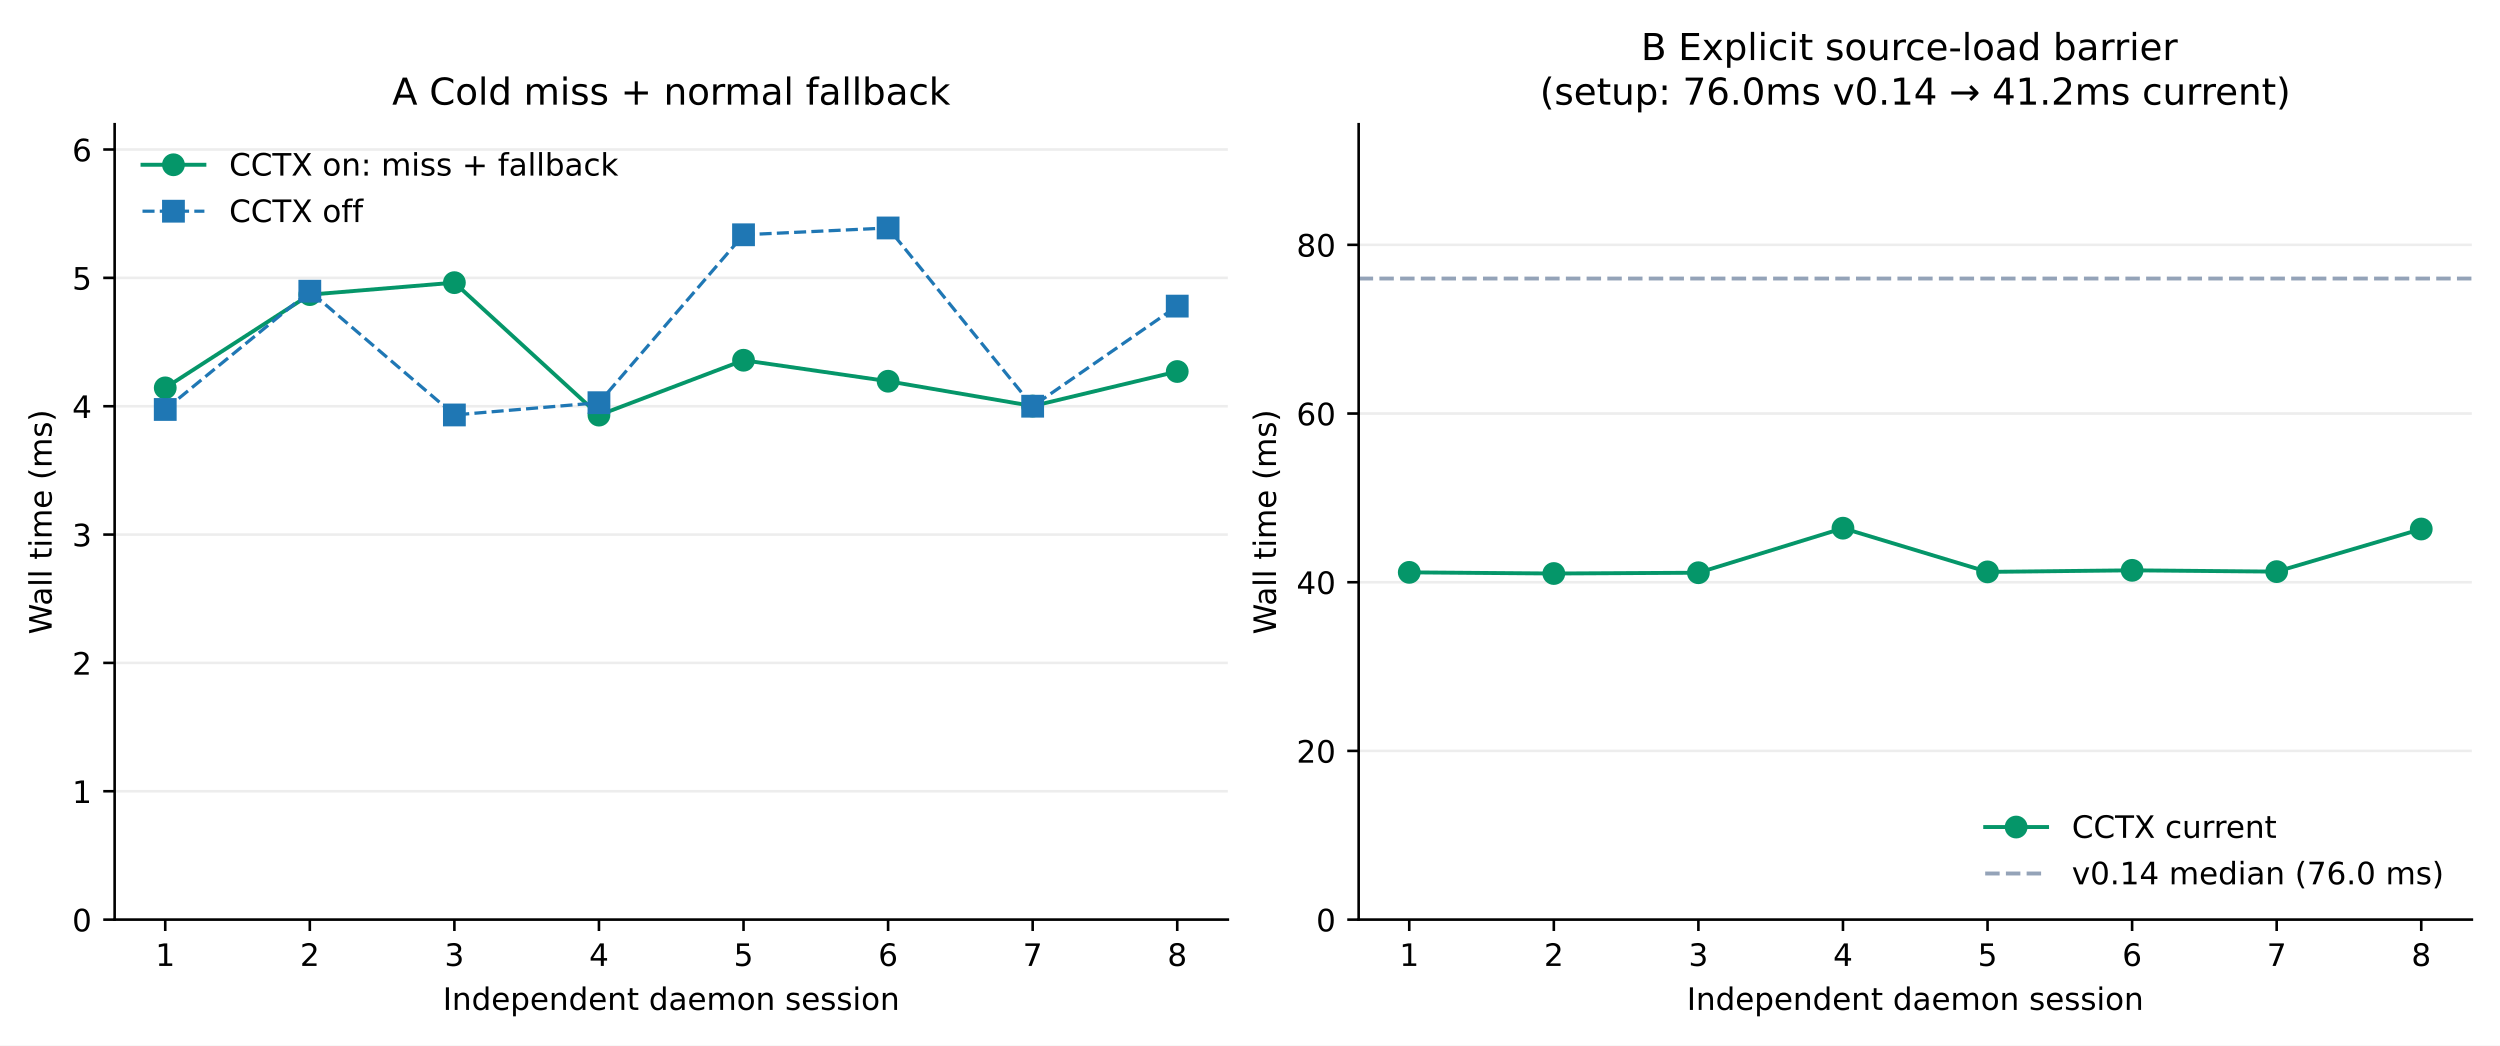
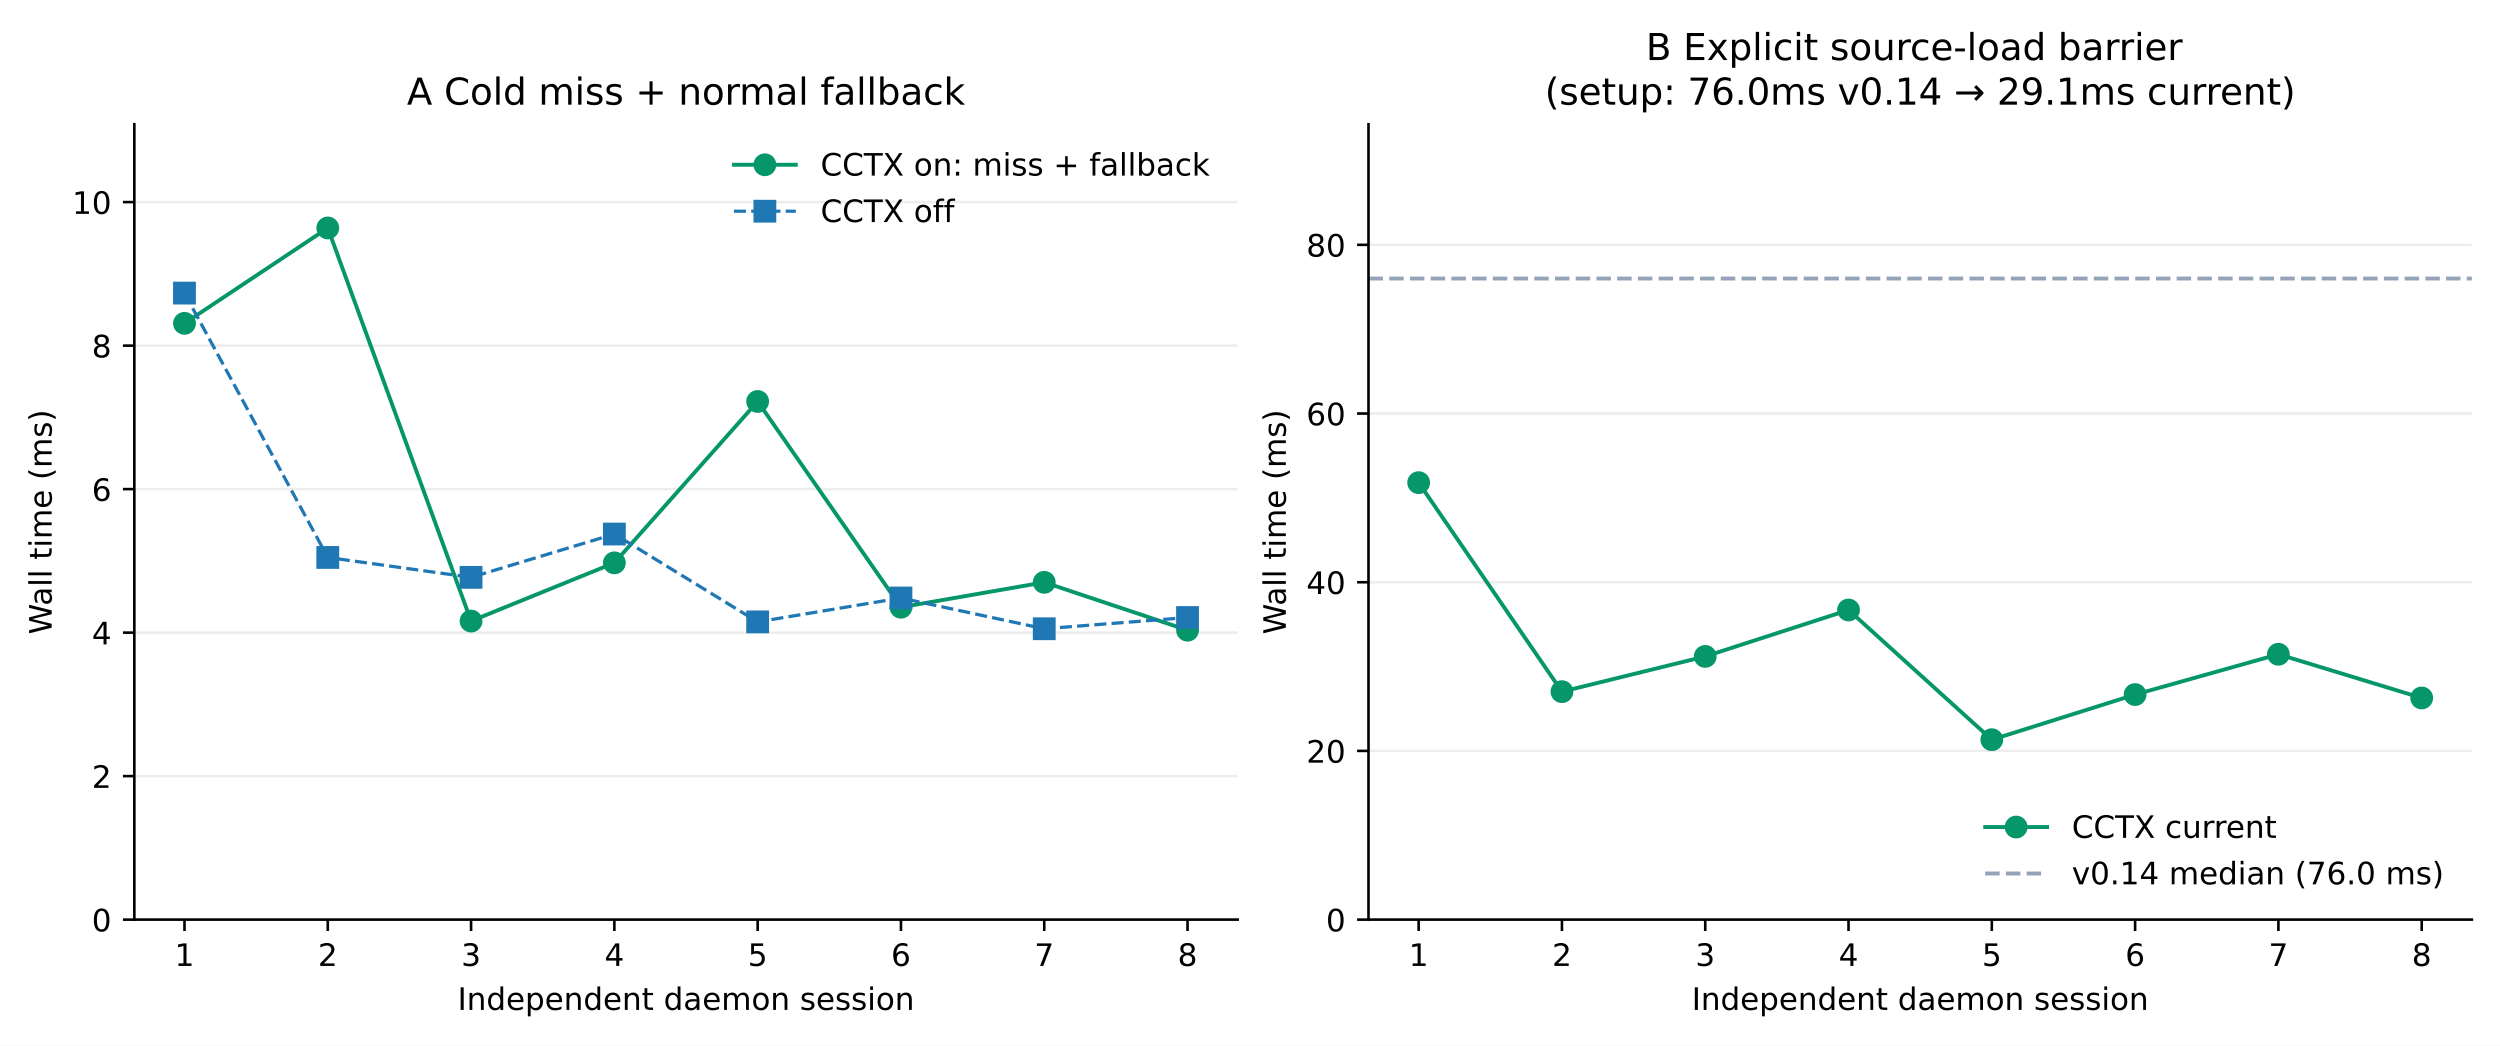
<svg xmlns="http://www.w3.org/2000/svg" xmlns:xlink="http://www.w3.org/1999/xlink" width="767.28pt" height="320.88pt" viewBox="0 0 767.28 320.88" version="1.1">
  <defs>
    <style type="text/css">*{stroke-linejoin: round; stroke-linecap: butt}</style>
  </defs>
  <g id="figure_1">
    <g id="patch_1">
      <path d="M 0 320.88 L 767.28 320.88 L 767.28 0 L 0 0 z " style="fill: #ffffff" />
    </g>
    <g id="axes_1">
      <g id="patch_2">
-         <path d="M 35.185 282.239 L 376.838 282.239 L 376.838 38.126 L 35.185 38.126 z " style="fill: #ffffff" />
+         <path d="M 41.229 282.239 L 379.86 282.239 L 379.86 38.126 L 41.229 38.126 z " style="fill: #ffffff" />
      </g>
      <g id="matplotlib.axis_1">
        <g id="xtick_1">
          <g id="line2d_1">
            <defs>
-               <path id="m2ad26cf919" d="M 0 0 L 0 3.5 " style="stroke: #000000; stroke-width: 0.8" />
+               <path id="m50a41ec306" d="M 0 0 L 0 3.5 " style="stroke: #000000; stroke-width: 0.8" />
            </defs>
            <g>
-               <use xlink:href="#m2ad26cf919" x="50.715" y="282.239" style="stroke: #000000; stroke-width: 0.8" />
+               <use xlink:href="#m50a41ec306" x="56.622" y="282.239" style="stroke: #000000; stroke-width: 0.8" />
            </g>
          </g>
          <g id="text_1">
-             <text style="font-size: 9.5px; font-family: 'DejaVu Sans'; text-anchor: middle" x="50.715" y="296.457" transform="rotate(-0 50.71477 296.4566)">1</text>
+             <text style="font-size: 9.5px; font-family: 'DejaVu Sans'; text-anchor: middle" x="56.622" y="296.457" transform="rotate(-0 56.62178 296.4566)">1</text>
          </g>
        </g>
        <g id="xtick_2">
          <g id="line2d_2">
            <g>
-               <use xlink:href="#m2ad26cf919" x="95.085" y="282.239" style="stroke: #000000; stroke-width: 0.8" />
+               <use xlink:href="#m50a41ec306" x="100.6" y="282.239" style="stroke: #000000; stroke-width: 0.8" />
            </g>
          </g>
          <g id="text_2">
-             <text style="font-size: 9.5px; font-family: 'DejaVu Sans'; text-anchor: middle" x="95.085" y="296.457" transform="rotate(-0 95.08522 296.4566)">2</text>
+             <text style="font-size: 9.5px; font-family: 'DejaVu Sans'; text-anchor: middle" x="100.6" y="296.457" transform="rotate(-0 100.5997 296.4566)">2</text>
          </g>
        </g>
        <g id="xtick_3">
          <g id="line2d_3">
            <g>
-               <use xlink:href="#m2ad26cf919" x="139.456" y="282.239" style="stroke: #000000; stroke-width: 0.8" />
+               <use xlink:href="#m50a41ec306" x="144.578" y="282.239" style="stroke: #000000; stroke-width: 0.8" />
            </g>
          </g>
          <g id="text_3">
-             <text style="font-size: 9.5px; font-family: 'DejaVu Sans'; text-anchor: middle" x="139.456" y="296.457" transform="rotate(-0 139.4557 296.4566)">3</text>
+             <text style="font-size: 9.5px; font-family: 'DejaVu Sans'; text-anchor: middle" x="144.578" y="296.457" transform="rotate(-0 144.5777 296.4566)">3</text>
          </g>
        </g>
        <g id="xtick_4">
          <g id="line2d_4">
            <g>
-               <use xlink:href="#m2ad26cf919" x="183.826" y="282.239" style="stroke: #000000; stroke-width: 0.8" />
+               <use xlink:href="#m50a41ec306" x="188.556" y="282.239" style="stroke: #000000; stroke-width: 0.8" />
            </g>
          </g>
          <g id="text_4">
-             <text style="font-size: 9.5px; font-family: 'DejaVu Sans'; text-anchor: middle" x="183.826" y="296.457" transform="rotate(-0 183.8261 296.4566)">4</text>
+             <text style="font-size: 9.5px; font-family: 'DejaVu Sans'; text-anchor: middle" x="188.556" y="296.457" transform="rotate(-0 188.5556 296.4566)">4</text>
          </g>
        </g>
        <g id="xtick_5">
          <g id="line2d_5">
            <g>
-               <use xlink:href="#m2ad26cf919" x="228.197" y="282.239" style="stroke: #000000; stroke-width: 0.8" />
+               <use xlink:href="#m50a41ec306" x="232.534" y="282.239" style="stroke: #000000; stroke-width: 0.8" />
            </g>
          </g>
          <g id="text_5">
-             <text style="font-size: 9.5px; font-family: 'DejaVu Sans'; text-anchor: middle" x="228.197" y="296.457" transform="rotate(-0 228.1966 296.4566)">5</text>
+             <text style="font-size: 9.5px; font-family: 'DejaVu Sans'; text-anchor: middle" x="232.534" y="296.457" transform="rotate(-0 232.5336 296.4566)">5</text>
          </g>
        </g>
        <g id="xtick_6">
          <g id="line2d_6">
            <g>
-               <use xlink:href="#m2ad26cf919" x="272.567" y="282.239" style="stroke: #000000; stroke-width: 0.8" />
+               <use xlink:href="#m50a41ec306" x="276.512" y="282.239" style="stroke: #000000; stroke-width: 0.8" />
            </g>
          </g>
          <g id="text_6">
-             <text style="font-size: 9.5px; font-family: 'DejaVu Sans'; text-anchor: middle" x="272.567" y="296.457" transform="rotate(-0 272.567 296.4566)">6</text>
+             <text style="font-size: 9.5px; font-family: 'DejaVu Sans'; text-anchor: middle" x="276.512" y="296.457" transform="rotate(-0 276.5116 296.4566)">6</text>
          </g>
        </g>
        <g id="xtick_7">
          <g id="line2d_7">
            <g>
-               <use xlink:href="#m2ad26cf919" x="316.937" y="282.239" style="stroke: #000000; stroke-width: 0.8" />
+               <use xlink:href="#m50a41ec306" x="320.49" y="282.239" style="stroke: #000000; stroke-width: 0.8" />
            </g>
          </g>
          <g id="text_7">
-             <text style="font-size: 9.5px; font-family: 'DejaVu Sans'; text-anchor: middle" x="316.937" y="296.457" transform="rotate(-0 316.9375 296.4566)">7</text>
+             <text style="font-size: 9.5px; font-family: 'DejaVu Sans'; text-anchor: middle" x="320.49" y="296.457" transform="rotate(-0 320.4895 296.4566)">7</text>
          </g>
        </g>
        <g id="xtick_8">
          <g id="line2d_8">
            <g>
-               <use xlink:href="#m2ad26cf919" x="361.308" y="282.239" style="stroke: #000000; stroke-width: 0.8" />
+               <use xlink:href="#m50a41ec306" x="364.467" y="282.239" style="stroke: #000000; stroke-width: 0.8" />
            </g>
          </g>
          <g id="text_8">
-             <text style="font-size: 9.5px; font-family: 'DejaVu Sans'; text-anchor: middle" x="361.308" y="296.457" transform="rotate(-0 361.3079 296.4566)">8</text>
+             <text style="font-size: 9.5px; font-family: 'DejaVu Sans'; text-anchor: middle" x="364.467" y="296.457" transform="rotate(-0 364.4675 296.4566)">8</text>
          </g>
        </g>
        <g id="text_9">
-           <text style="font-size: 9.5px; font-family: 'DejaVu Sans'; text-anchor: middle" x="206.011" y="309.957" transform="rotate(-0 206.0113 309.9573)">Independent daemon session</text>
+           <text style="font-size: 9.5px; font-family: 'DejaVu Sans'; text-anchor: middle" x="210.545" y="309.957" transform="rotate(-0 210.5446 309.9573)">Independent daemon session</text>
        </g>
      </g>
      <g id="matplotlib.axis_2">
        <g id="ytick_1">
          <g id="line2d_9">
-             <path d="M 35.185 282.239 L 376.838 282.239 " clip-path="url(#p60a39ff4fd)" style="fill: none; stroke: #b0b0b0; stroke-opacity: 0.22; stroke-width: 0.8; stroke-linecap: square" />
+             <path d="M 41.229 282.239 L 379.86 282.239 " clip-path="url(#p14b37d8d96)" style="fill: none; stroke: #b0b0b0; stroke-opacity: 0.22; stroke-width: 0.8; stroke-linecap: square" />
          </g>
          <g id="line2d_10">
            <defs>
-               <path id="m6bdde02d71" d="M 0 0 L -3.5 0 " style="stroke: #000000; stroke-width: 0.8" />
+               <path id="m2bc372c996" d="M 0 0 L -3.5 0 " style="stroke: #000000; stroke-width: 0.8" />
            </defs>
            <g>
-               <use xlink:href="#m6bdde02d71" x="35.185" y="282.239" style="stroke: #000000; stroke-width: 0.8" />
+               <use xlink:href="#m2bc372c996" x="41.229" y="282.239" style="stroke: #000000; stroke-width: 0.8" />
            </g>
          </g>
          <g id="text_10">
-             <text style="font-size: 9.5px; font-family: 'DejaVu Sans'; text-anchor: end" x="28.185" y="285.848" transform="rotate(-0 28.18512 285.8477)">0</text>
+             <text style="font-size: 9.5px; font-family: 'DejaVu Sans'; text-anchor: end" x="34.229" y="285.848" transform="rotate(-0 34.22949 285.8477)">0</text>
          </g>
        </g>
        <g id="ytick_2">
          <g id="line2d_11">
-             <path d="M 35.185 242.848 L 376.838 242.848 " clip-path="url(#p60a39ff4fd)" style="fill: none; stroke: #b0b0b0; stroke-opacity: 0.22; stroke-width: 0.8; stroke-linecap: square" />
+             <path d="M 41.229 238.198 L 379.86 238.198 " clip-path="url(#p14b37d8d96)" style="fill: none; stroke: #b0b0b0; stroke-opacity: 0.22; stroke-width: 0.8; stroke-linecap: square" />
          </g>
          <g id="line2d_12">
            <g>
-               <use xlink:href="#m6bdde02d71" x="35.185" y="242.848" style="stroke: #000000; stroke-width: 0.8" />
+               <use xlink:href="#m2bc372c996" x="41.229" y="238.198" style="stroke: #000000; stroke-width: 0.8" />
            </g>
          </g>
          <g id="text_11">
-             <text style="font-size: 9.5px; font-family: 'DejaVu Sans'; text-anchor: end" x="28.185" y="246.456" transform="rotate(-0 28.18512 246.4564)">1</text>
+             <text style="font-size: 9.5px; font-family: 'DejaVu Sans'; text-anchor: end" x="34.229" y="241.807" transform="rotate(-0 34.22949 241.8068)">2</text>
          </g>
        </g>
        <g id="ytick_3">
          <g id="line2d_13">
-             <path d="M 35.185 203.456 L 376.838 203.456 " clip-path="url(#p60a39ff4fd)" style="fill: none; stroke: #b0b0b0; stroke-opacity: 0.22; stroke-width: 0.8; stroke-linecap: square" />
+             <path d="M 41.229 194.157 L 379.86 194.157 " clip-path="url(#p14b37d8d96)" style="fill: none; stroke: #b0b0b0; stroke-opacity: 0.22; stroke-width: 0.8; stroke-linecap: square" />
          </g>
          <g id="line2d_14">
            <g>
-               <use xlink:href="#m6bdde02d71" x="35.185" y="203.456" style="stroke: #000000; stroke-width: 0.8" />
+               <use xlink:href="#m2bc372c996" x="41.229" y="194.157" style="stroke: #000000; stroke-width: 0.8" />
            </g>
          </g>
          <g id="text_12">
-             <text style="font-size: 9.5px; font-family: 'DejaVu Sans'; text-anchor: end" x="28.185" y="207.065" transform="rotate(-0 28.18512 207.0651)">2</text>
+             <text style="font-size: 9.5px; font-family: 'DejaVu Sans'; text-anchor: end" x="34.229" y="197.766" transform="rotate(-0 34.22949 197.7659)">4</text>
          </g>
        </g>
        <g id="ytick_4">
          <g id="line2d_15">
-             <path d="M 35.185 164.065 L 376.838 164.065 " clip-path="url(#p60a39ff4fd)" style="fill: none; stroke: #b0b0b0; stroke-opacity: 0.22; stroke-width: 0.8; stroke-linecap: square" />
+             <path d="M 41.229 150.116 L 379.86 150.116 " clip-path="url(#p14b37d8d96)" style="fill: none; stroke: #b0b0b0; stroke-opacity: 0.22; stroke-width: 0.8; stroke-linecap: square" />
          </g>
          <g id="line2d_16">
            <g>
-               <use xlink:href="#m6bdde02d71" x="35.185" y="164.065" style="stroke: #000000; stroke-width: 0.8" />
+               <use xlink:href="#m2bc372c996" x="41.229" y="150.116" style="stroke: #000000; stroke-width: 0.8" />
            </g>
          </g>
          <g id="text_13">
-             <text style="font-size: 9.5px; font-family: 'DejaVu Sans'; text-anchor: end" x="28.185" y="167.674" transform="rotate(-0 28.18512 167.6739)">3</text>
+             <text style="font-size: 9.5px; font-family: 'DejaVu Sans'; text-anchor: end" x="34.229" y="153.725" transform="rotate(-0 34.22949 153.725)">6</text>
          </g>
        </g>
        <g id="ytick_5">
          <g id="line2d_17">
-             <path d="M 35.185 124.674 L 376.838 124.674 " clip-path="url(#p60a39ff4fd)" style="fill: none; stroke: #b0b0b0; stroke-opacity: 0.22; stroke-width: 0.8; stroke-linecap: square" />
+             <path d="M 41.229 106.075 L 379.86 106.075 " clip-path="url(#p14b37d8d96)" style="fill: none; stroke: #b0b0b0; stroke-opacity: 0.22; stroke-width: 0.8; stroke-linecap: square" />
          </g>
          <g id="line2d_18">
            <g>
-               <use xlink:href="#m6bdde02d71" x="35.185" y="124.674" style="stroke: #000000; stroke-width: 0.8" />
+               <use xlink:href="#m2bc372c996" x="41.229" y="106.075" style="stroke: #000000; stroke-width: 0.8" />
            </g>
          </g>
          <g id="text_14">
-             <text style="font-size: 9.5px; font-family: 'DejaVu Sans'; text-anchor: end" x="28.185" y="128.283" transform="rotate(-0 28.18512 128.2826)">4</text>
+             <text style="font-size: 9.5px; font-family: 'DejaVu Sans'; text-anchor: end" x="34.229" y="109.684" transform="rotate(-0 34.22949 109.6841)">8</text>
          </g>
        </g>
        <g id="ytick_6">
          <g id="line2d_19">
-             <path d="M 35.185 85.282 L 376.838 85.282 " clip-path="url(#p60a39ff4fd)" style="fill: none; stroke: #b0b0b0; stroke-opacity: 0.22; stroke-width: 0.8; stroke-linecap: square" />
+             <path d="M 41.229 62.034 L 379.86 62.034 " clip-path="url(#p14b37d8d96)" style="fill: none; stroke: #b0b0b0; stroke-opacity: 0.22; stroke-width: 0.8; stroke-linecap: square" />
          </g>
          <g id="line2d_20">
            <g>
-               <use xlink:href="#m6bdde02d71" x="35.185" y="85.282" style="stroke: #000000; stroke-width: 0.8" />
+               <use xlink:href="#m2bc372c996" x="41.229" y="62.034" style="stroke: #000000; stroke-width: 0.8" />
            </g>
          </g>
          <g id="text_15">
-             <text style="font-size: 9.5px; font-family: 'DejaVu Sans'; text-anchor: end" x="28.185" y="88.891" transform="rotate(-0 28.18512 88.89133)">5</text>
-           </g>
-         </g>
-         <g id="ytick_7">
-           <g id="line2d_21">
-             <path d="M 35.185 45.891 L 376.838 45.891 " clip-path="url(#p60a39ff4fd)" style="fill: none; stroke: #b0b0b0; stroke-opacity: 0.22; stroke-width: 0.8; stroke-linecap: square" />
-           </g>
-           <g id="line2d_22">
-             <g>
-               <use xlink:href="#m6bdde02d71" x="35.185" y="45.891" style="stroke: #000000; stroke-width: 0.8" />
-             </g>
-           </g>
-           <g id="text_16">
-             <text style="font-size: 9.5px; font-family: 'DejaVu Sans'; text-anchor: end" x="28.185" y="49.5" transform="rotate(-0 28.18512 49.50007)">6</text>
-           </g>
-         </g>
-         <g id="text_17">
+             <text style="font-size: 9.5px; font-family: 'DejaVu Sans'; text-anchor: end" x="34.229" y="65.643" transform="rotate(-0 34.22949 65.64325)">10</text>
+           </g>
+         </g>
+         <g id="text_16">
          <text style="font-size: 9.5px; font-family: 'DejaVu Sans'; text-anchor: middle" x="15.859" y="160.182" transform="rotate(-90 15.85852 160.1822)">Wall time (ms)</text>
        </g>
      </g>
-       <g id="line2d_23">
-         <path d="M 50.715 119.041 L 95.085 90.421 L 139.456 86.749 L 183.826 127.405 L 228.197 110.564 L 272.567 117.002 L 316.937 124.624 L 361.308 114.022 " clip-path="url(#p60a39ff4fd)" style="fill: none; stroke: #059669; stroke-width: 1.2; stroke-linecap: square" />
+       <g id="line2d_21">
+         <path d="M 56.622 99.237 L 100.6 69.966 L 144.578 190.613 L 188.556 172.743 L 232.534 123.215 L 276.512 186.366 L 320.49 178.725 L 364.467 193.417 " clip-path="url(#p14b37d8d96)" style="fill: none; stroke: #059669; stroke-width: 1.2; stroke-linecap: square" />
        <defs>
-           <path id="m15774736f5" d="M 0 3 C 0.796 3 1.559 2.684 2.121 2.121 C 2.684 1.559 3 0.796 3 0 C 3 -0.796 2.684 -1.559 2.121 -2.121 C 1.559 -2.684 0.796 -3 0 -3 C -0.796 -3 -1.559 -2.684 -2.121 -2.121 C -2.684 -1.559 -3 -0.796 -3 0 C -3 0.796 -2.684 1.559 -2.121 2.121 C -1.559 2.684 -0.796 3 0 3 z " style="stroke: #059669" />
+           <path id="m8bcbd8d24c" d="M 0 3 C 0.796 3 1.559 2.684 2.121 2.121 C 2.684 1.559 3 0.796 3 0 C 3 -0.796 2.684 -1.559 2.121 -2.121 C 1.559 -2.684 0.796 -3 0 -3 C -0.796 -3 -1.559 -2.684 -2.121 -2.121 C -2.684 -1.559 -3 -0.796 -3 0 C -3 0.796 -2.684 1.559 -2.121 2.121 C -1.559 2.684 -0.796 3 0 3 z " style="stroke: #059669" />
        </defs>
-         <g clip-path="url(#p60a39ff4fd)">
-           <use xlink:href="#m15774736f5" x="50.715" y="119.041" style="fill: #059669; stroke: #059669" />
-           <use xlink:href="#m15774736f5" x="95.085" y="90.421" style="fill: #059669; stroke: #059669" />
-           <use xlink:href="#m15774736f5" x="139.456" y="86.749" style="fill: #059669; stroke: #059669" />
-           <use xlink:href="#m15774736f5" x="183.826" y="127.405" style="fill: #059669; stroke: #059669" />
-           <use xlink:href="#m15774736f5" x="228.197" y="110.564" style="fill: #059669; stroke: #059669" />
-           <use xlink:href="#m15774736f5" x="272.567" y="117.002" style="fill: #059669; stroke: #059669" />
-           <use xlink:href="#m15774736f5" x="316.937" y="124.624" style="fill: #059669; stroke: #059669" />
-           <use xlink:href="#m15774736f5" x="361.308" y="114.022" style="fill: #059669; stroke: #059669" />
-         </g>
-       </g>
-       <g id="line2d_24">
-         <path d="M 50.715 125.67 L 95.085 89.375 L 139.456 127.355 L 183.826 123.593 L 228.197 72.058 L 272.567 69.966 L 316.937 124.668 L 361.308 93.952 " clip-path="url(#p60a39ff4fd)" style="fill: none; stroke-dasharray: 3.7,1.6; stroke-dashoffset: 0; stroke: #1f77b4" />
+         <g clip-path="url(#p14b37d8d96)">
+           <use xlink:href="#m8bcbd8d24c" x="56.622" y="99.237" style="fill: #059669; stroke: #059669" />
+           <use xlink:href="#m8bcbd8d24c" x="100.6" y="69.966" style="fill: #059669; stroke: #059669" />
+           <use xlink:href="#m8bcbd8d24c" x="144.578" y="190.613" style="fill: #059669; stroke: #059669" />
+           <use xlink:href="#m8bcbd8d24c" x="188.556" y="172.743" style="fill: #059669; stroke: #059669" />
+           <use xlink:href="#m8bcbd8d24c" x="232.534" y="123.215" style="fill: #059669; stroke: #059669" />
+           <use xlink:href="#m8bcbd8d24c" x="276.512" y="186.366" style="fill: #059669; stroke: #059669" />
+           <use xlink:href="#m8bcbd8d24c" x="320.49" y="178.725" style="fill: #059669; stroke: #059669" />
+           <use xlink:href="#m8bcbd8d24c" x="364.467" y="193.417" style="fill: #059669; stroke: #059669" />
+         </g>
+       </g>
+       <g id="line2d_22">
+         <path d="M 56.622 89.951 L 100.6 171.087 L 144.578 177.195 L 188.556 163.904 L 232.534 190.862 L 276.512 183.532 L 320.49 192.971 L 364.467 189.523 " clip-path="url(#p14b37d8d96)" style="fill: none; stroke-dasharray: 3.7,1.6; stroke-dashoffset: 0; stroke: #1f77b4" />
        <defs>
-           <path id="m304e952450" d="M -3 3 L 3 3 L 3 -3 L -3 -3 z " style="stroke: #1f77b4; stroke-linejoin: miter" />
+           <path id="m1fa8b7b407" d="M -3 3 L 3 3 L 3 -3 L -3 -3 z " style="stroke: #1f77b4; stroke-linejoin: miter" />
        </defs>
-         <g clip-path="url(#p60a39ff4fd)">
-           <use xlink:href="#m304e952450" x="50.715" y="125.67" style="fill: #1f77b4; stroke: #1f77b4; stroke-linejoin: miter" />
-           <use xlink:href="#m304e952450" x="95.085" y="89.375" style="fill: #1f77b4; stroke: #1f77b4; stroke-linejoin: miter" />
-           <use xlink:href="#m304e952450" x="139.456" y="127.355" style="fill: #1f77b4; stroke: #1f77b4; stroke-linejoin: miter" />
-           <use xlink:href="#m304e952450" x="183.826" y="123.593" style="fill: #1f77b4; stroke: #1f77b4; stroke-linejoin: miter" />
-           <use xlink:href="#m304e952450" x="228.197" y="72.058" style="fill: #1f77b4; stroke: #1f77b4; stroke-linejoin: miter" />
-           <use xlink:href="#m304e952450" x="272.567" y="69.966" style="fill: #1f77b4; stroke: #1f77b4; stroke-linejoin: miter" />
-           <use xlink:href="#m304e952450" x="316.937" y="124.668" style="fill: #1f77b4; stroke: #1f77b4; stroke-linejoin: miter" />
-           <use xlink:href="#m304e952450" x="361.308" y="93.952" style="fill: #1f77b4; stroke: #1f77b4; stroke-linejoin: miter" />
+         <g clip-path="url(#p14b37d8d96)">
+           <use xlink:href="#m1fa8b7b407" x="56.622" y="89.951" style="fill: #1f77b4; stroke: #1f77b4; stroke-linejoin: miter" />
+           <use xlink:href="#m1fa8b7b407" x="100.6" y="171.087" style="fill: #1f77b4; stroke: #1f77b4; stroke-linejoin: miter" />
+           <use xlink:href="#m1fa8b7b407" x="144.578" y="177.195" style="fill: #1f77b4; stroke: #1f77b4; stroke-linejoin: miter" />
+           <use xlink:href="#m1fa8b7b407" x="188.556" y="163.904" style="fill: #1f77b4; stroke: #1f77b4; stroke-linejoin: miter" />
+           <use xlink:href="#m1fa8b7b407" x="232.534" y="190.862" style="fill: #1f77b4; stroke: #1f77b4; stroke-linejoin: miter" />
+           <use xlink:href="#m1fa8b7b407" x="276.512" y="183.532" style="fill: #1f77b4; stroke: #1f77b4; stroke-linejoin: miter" />
+           <use xlink:href="#m1fa8b7b407" x="320.49" y="192.971" style="fill: #1f77b4; stroke: #1f77b4; stroke-linejoin: miter" />
+           <use xlink:href="#m1fa8b7b407" x="364.467" y="189.523" style="fill: #1f77b4; stroke: #1f77b4; stroke-linejoin: miter" />
        </g>
      </g>
      <g id="patch_3">
-         <path d="M 35.185 282.239 L 35.185 38.126 " style="fill: none; stroke: #000000; stroke-width: 0.8; stroke-linejoin: miter; stroke-linecap: square" />
+         <path d="M 41.229 282.239 L 41.229 38.126 " style="fill: none; stroke: #000000; stroke-width: 0.8; stroke-linejoin: miter; stroke-linecap: square" />
      </g>
      <g id="patch_4">
-         <path d="M 35.185 282.239 L 376.838 282.239 " style="fill: none; stroke: #000000; stroke-width: 0.8; stroke-linejoin: miter; stroke-linecap: square" />
-       </g>
-       <g id="text_18">
-         <text style="font-size: 11.4px; font-family: 'DejaVu Sans'; text-anchor: middle" x="206.011" y="32.126" transform="rotate(-0 206.0113 32.12556)">A  Cold miss + normal fallback</text>
+         <path d="M 41.229 282.239 L 379.86 282.239 " style="fill: none; stroke: #000000; stroke-width: 0.8; stroke-linejoin: miter; stroke-linecap: square" />
+       </g>
+       <g id="text_17">
+         <text style="font-size: 11.4px; font-family: 'DejaVu Sans'; text-anchor: middle" x="210.545" y="32.126" transform="rotate(-0 210.5446 32.12556)">A  Cold miss + normal fallback</text>
      </g>
      <g id="legend_1">
-         <g id="line2d_25">
-           <path d="M 43.735 50.569 L 53.235 50.569 L 62.735 50.569 " style="fill: none; stroke: #059669; stroke-width: 1.2; stroke-linecap: square" />
+         <g id="line2d_23">
+           <path d="M 225.249 50.569 L 234.749 50.569 L 244.249 50.569 " style="fill: none; stroke: #059669; stroke-width: 1.2; stroke-linecap: square" />
          <g>
-             <use xlink:href="#m15774736f5" x="53.235" y="50.569" style="fill: #059669; stroke: #059669" />
+             <use xlink:href="#m8bcbd8d24c" x="234.749" y="50.569" style="fill: #059669; stroke: #059669" />
+           </g>
+         </g>
+         <g id="text_18">
+           <text style="font-size: 9.5px; font-family: 'DejaVu Sans'; text-anchor: start" x="251.849" y="53.894" transform="rotate(-0 251.8487 53.89407)">CCTX on: miss + fallback</text>
+         </g>
+         <g id="line2d_24">
+           <path d="M 225.249 64.82 L 234.749 64.82 L 244.249 64.82 " style="fill: none; stroke-dasharray: 3.7,1.6; stroke-dashoffset: 0; stroke: #1f77b4" />
+           <g>
+             <use xlink:href="#m1fa8b7b407" x="234.749" y="64.82" style="fill: #1f77b4; stroke: #1f77b4; stroke-linejoin: miter" />
          </g>
        </g>
        <g id="text_19">
-           <text style="font-size: 9.5px; font-family: 'DejaVu Sans'; text-anchor: start" x="70.335" y="53.894" transform="rotate(-0 70.33512 53.89407)">CCTX on: miss + fallback</text>
-         </g>
-         <g id="line2d_26">
-           <path d="M 43.735 64.82 L 53.235 64.82 L 62.735 64.82 " style="fill: none; stroke-dasharray: 3.7,1.6; stroke-dashoffset: 0; stroke: #1f77b4" />
-           <g>
-             <use xlink:href="#m304e952450" x="53.235" y="64.82" style="fill: #1f77b4; stroke: #1f77b4; stroke-linejoin: miter" />
-           </g>
-         </g>
-         <g id="text_20">
-           <text style="font-size: 9.5px; font-family: 'DejaVu Sans'; text-anchor: start" x="70.335" y="68.145" transform="rotate(-0 70.33512 68.14482)">CCTX off</text>
+           <text style="font-size: 9.5px; font-family: 'DejaVu Sans'; text-anchor: start" x="251.849" y="68.145" transform="rotate(-0 251.8487 68.14482)">CCTX off</text>
        </g>
      </g>
    </g>
    <g id="axes_2">
      <g id="patch_5">
-         <path d="M 416.987 282.239 L 758.64 282.239 L 758.64 38.126 L 416.987 38.126 z " style="fill: #ffffff" />
+         <path d="M 420.009 282.239 L 758.64 282.239 L 758.64 38.126 L 420.009 38.126 z " style="fill: #ffffff" />
      </g>
      <g id="matplotlib.axis_3">
        <g id="xtick_9">
+           <g id="line2d_25">
+             <g>
+               <use xlink:href="#m50a41ec306" x="435.402" y="282.239" style="stroke: #000000; stroke-width: 0.8" />
+             </g>
+           </g>
+           <g id="text_20">
+             <text style="font-size: 9.5px; font-family: 'DejaVu Sans'; text-anchor: middle" x="435.402" y="296.457" transform="rotate(-0 435.4015 296.4566)">1</text>
+           </g>
+         </g>
+         <g id="xtick_10">
+           <g id="line2d_26">
+             <g>
+               <use xlink:href="#m50a41ec306" x="479.379" y="282.239" style="stroke: #000000; stroke-width: 0.8" />
+             </g>
+           </g>
+           <g id="text_21">
+             <text style="font-size: 9.5px; font-family: 'DejaVu Sans'; text-anchor: middle" x="479.379" y="296.457" transform="rotate(-0 479.3795 296.4566)">2</text>
+           </g>
+         </g>
+         <g id="xtick_11">
          <g id="line2d_27">
            <g>
-               <use xlink:href="#m2ad26cf919" x="432.517" y="282.239" style="stroke: #000000; stroke-width: 0.8" />
-             </g>
-           </g>
-           <g id="text_21">
-             <text style="font-size: 9.5px; font-family: 'DejaVu Sans'; text-anchor: middle" x="432.517" y="296.457" transform="rotate(-0 432.5167 296.4566)">1</text>
-           </g>
-         </g>
-         <g id="xtick_10">
+               <use xlink:href="#m50a41ec306" x="523.357" y="282.239" style="stroke: #000000; stroke-width: 0.8" />
+             </g>
+           </g>
+           <g id="text_22">
+             <text style="font-size: 9.5px; font-family: 'DejaVu Sans'; text-anchor: middle" x="523.357" y="296.457" transform="rotate(-0 523.3575 296.4566)">3</text>
+           </g>
+         </g>
+         <g id="xtick_12">
          <g id="line2d_28">
            <g>
-               <use xlink:href="#m2ad26cf919" x="476.887" y="282.239" style="stroke: #000000; stroke-width: 0.8" />
-             </g>
-           </g>
-           <g id="text_22">
-             <text style="font-size: 9.5px; font-family: 'DejaVu Sans'; text-anchor: middle" x="476.887" y="296.457" transform="rotate(-0 476.8872 296.4566)">2</text>
-           </g>
-         </g>
-         <g id="xtick_11">
+               <use xlink:href="#m50a41ec306" x="567.335" y="282.239" style="stroke: #000000; stroke-width: 0.8" />
+             </g>
+           </g>
+           <g id="text_23">
+             <text style="font-size: 9.5px; font-family: 'DejaVu Sans'; text-anchor: middle" x="567.335" y="296.457" transform="rotate(-0 567.3354 296.4566)">4</text>
+           </g>
+         </g>
+         <g id="xtick_13">
          <g id="line2d_29">
            <g>
-               <use xlink:href="#m2ad26cf919" x="521.258" y="282.239" style="stroke: #000000; stroke-width: 0.8" />
-             </g>
-           </g>
-           <g id="text_23">
-             <text style="font-size: 9.5px; font-family: 'DejaVu Sans'; text-anchor: middle" x="521.258" y="296.457" transform="rotate(-0 521.2576 296.4566)">3</text>
-           </g>
-         </g>
-         <g id="xtick_12">
+               <use xlink:href="#m50a41ec306" x="611.313" y="282.239" style="stroke: #000000; stroke-width: 0.8" />
+             </g>
+           </g>
+           <g id="text_24">
+             <text style="font-size: 9.5px; font-family: 'DejaVu Sans'; text-anchor: middle" x="611.313" y="296.457" transform="rotate(-0 611.3134 296.4566)">5</text>
+           </g>
+         </g>
+         <g id="xtick_14">
          <g id="line2d_30">
            <g>
-               <use xlink:href="#m2ad26cf919" x="565.628" y="282.239" style="stroke: #000000; stroke-width: 0.8" />
-             </g>
-           </g>
-           <g id="text_24">
-             <text style="font-size: 9.5px; font-family: 'DejaVu Sans'; text-anchor: middle" x="565.628" y="296.457" transform="rotate(-0 565.6281 296.4566)">4</text>
-           </g>
-         </g>
-         <g id="xtick_13">
+               <use xlink:href="#m50a41ec306" x="655.291" y="282.239" style="stroke: #000000; stroke-width: 0.8" />
+             </g>
+           </g>
+           <g id="text_25">
+             <text style="font-size: 9.5px; font-family: 'DejaVu Sans'; text-anchor: middle" x="655.291" y="296.457" transform="rotate(-0 655.2913 296.4566)">6</text>
+           </g>
+         </g>
+         <g id="xtick_15">
          <g id="line2d_31">
            <g>
-               <use xlink:href="#m2ad26cf919" x="609.999" y="282.239" style="stroke: #000000; stroke-width: 0.8" />
-             </g>
-           </g>
-           <g id="text_25">
-             <text style="font-size: 9.5px; font-family: 'DejaVu Sans'; text-anchor: middle" x="609.999" y="296.457" transform="rotate(-0 609.9985 296.4566)">5</text>
-           </g>
-         </g>
-         <g id="xtick_14">
+               <use xlink:href="#m50a41ec306" x="699.269" y="282.239" style="stroke: #000000; stroke-width: 0.8" />
+             </g>
+           </g>
+           <g id="text_26">
+             <text style="font-size: 9.5px; font-family: 'DejaVu Sans'; text-anchor: middle" x="699.269" y="296.457" transform="rotate(-0 699.2693 296.4566)">7</text>
+           </g>
+         </g>
+         <g id="xtick_16">
          <g id="line2d_32">
            <g>
-               <use xlink:href="#m2ad26cf919" x="654.369" y="282.239" style="stroke: #000000; stroke-width: 0.8" />
-             </g>
-           </g>
-           <g id="text_26">
-             <text style="font-size: 9.5px; font-family: 'DejaVu Sans'; text-anchor: middle" x="654.369" y="296.457" transform="rotate(-0 654.369 296.4566)">6</text>
-           </g>
-         </g>
-         <g id="xtick_15">
+               <use xlink:href="#m50a41ec306" x="743.247" y="282.239" style="stroke: #000000; stroke-width: 0.8" />
+             </g>
+           </g>
+           <g id="text_27">
+             <text style="font-size: 9.5px; font-family: 'DejaVu Sans'; text-anchor: middle" x="743.247" y="296.457" transform="rotate(-0 743.2472 296.4566)">8</text>
+           </g>
+         </g>
+         <g id="text_28">
+           <text style="font-size: 9.5px; font-family: 'DejaVu Sans'; text-anchor: middle" x="589.324" y="309.957" transform="rotate(-0 589.3244 309.9573)">Independent daemon session</text>
+         </g>
+       </g>
+       <g id="matplotlib.axis_4">
+         <g id="ytick_7">
          <g id="line2d_33">
-             <g>
-               <use xlink:href="#m2ad26cf919" x="698.739" y="282.239" style="stroke: #000000; stroke-width: 0.8" />
-             </g>
-           </g>
-           <g id="text_27">
-             <text style="font-size: 9.5px; font-family: 'DejaVu Sans'; text-anchor: middle" x="698.739" y="296.457" transform="rotate(-0 698.7394 296.4566)">7</text>
-           </g>
-         </g>
-         <g id="xtick_16">
+             <path d="M 420.009 282.239 L 758.64 282.239 " clip-path="url(#pa3674e47d0)" style="fill: none; stroke: #b0b0b0; stroke-opacity: 0.22; stroke-width: 0.8; stroke-linecap: square" />
+           </g>
          <g id="line2d_34">
            <g>
-               <use xlink:href="#m2ad26cf919" x="743.11" y="282.239" style="stroke: #000000; stroke-width: 0.8" />
-             </g>
-           </g>
-           <g id="text_28">
-             <text style="font-size: 9.5px; font-family: 'DejaVu Sans'; text-anchor: middle" x="743.11" y="296.457" transform="rotate(-0 743.1099 296.4566)">8</text>
-           </g>
-         </g>
-         <g id="text_29">
-           <text style="font-size: 9.5px; font-family: 'DejaVu Sans'; text-anchor: middle" x="587.813" y="309.957" transform="rotate(-0 587.8133 309.9573)">Independent daemon session</text>
-         </g>
-       </g>
-       <g id="matplotlib.axis_4">
+               <use xlink:href="#m2bc372c996" x="420.009" y="282.239" style="stroke: #000000; stroke-width: 0.8" />
+             </g>
+           </g>
+           <g id="text_29">
+             <text style="font-size: 9.5px; font-family: 'DejaVu Sans'; text-anchor: end" x="413.009" y="285.848" transform="rotate(-0 413.0093 285.8477)">0</text>
+           </g>
+         </g>
        <g id="ytick_8">
          <g id="line2d_35">
-             <path d="M 416.987 282.239 L 758.64 282.239 " clip-path="url(#pf15226c7a6)" style="fill: none; stroke: #b0b0b0; stroke-opacity: 0.22; stroke-width: 0.8; stroke-linecap: square" />
+             <path d="M 420.009 230.465 L 758.64 230.465 " clip-path="url(#pa3674e47d0)" style="fill: none; stroke: #b0b0b0; stroke-opacity: 0.22; stroke-width: 0.8; stroke-linecap: square" />
          </g>
          <g id="line2d_36">
            <g>
-               <use xlink:href="#m6bdde02d71" x="416.987" y="282.239" style="stroke: #000000; stroke-width: 0.8" />
+               <use xlink:href="#m2bc372c996" x="420.009" y="230.465" style="stroke: #000000; stroke-width: 0.8" />
            </g>
          </g>
          <g id="text_30">
-             <text style="font-size: 9.5px; font-family: 'DejaVu Sans'; text-anchor: end" x="409.987" y="285.848" transform="rotate(-0 409.9871 285.8477)">0</text>
+             <text style="font-size: 9.5px; font-family: 'DejaVu Sans'; text-anchor: end" x="413.009" y="234.074" transform="rotate(-0 413.0093 234.0739)">20</text>
          </g>
        </g>
        <g id="ytick_9">
          <g id="line2d_37">
-             <path d="M 416.987 230.465 L 758.64 230.465 " clip-path="url(#pf15226c7a6)" style="fill: none; stroke: #b0b0b0; stroke-opacity: 0.22; stroke-width: 0.8; stroke-linecap: square" />
+             <path d="M 420.009 178.691 L 758.64 178.691 " clip-path="url(#pa3674e47d0)" style="fill: none; stroke: #b0b0b0; stroke-opacity: 0.22; stroke-width: 0.8; stroke-linecap: square" />
          </g>
          <g id="line2d_38">
            <g>
-               <use xlink:href="#m6bdde02d71" x="416.987" y="230.465" style="stroke: #000000; stroke-width: 0.8" />
+               <use xlink:href="#m2bc372c996" x="420.009" y="178.691" style="stroke: #000000; stroke-width: 0.8" />
            </g>
          </g>
          <g id="text_31">
-             <text style="font-size: 9.5px; font-family: 'DejaVu Sans'; text-anchor: end" x="409.987" y="234.074" transform="rotate(-0 409.9871 234.0739)">20</text>
+             <text style="font-size: 9.5px; font-family: 'DejaVu Sans'; text-anchor: end" x="413.009" y="182.3" transform="rotate(-0 413.0093 182.3002)">40</text>
          </g>
        </g>
        <g id="ytick_10">
          <g id="line2d_39">
-             <path d="M 416.987 178.691 L 758.64 178.691 " clip-path="url(#pf15226c7a6)" style="fill: none; stroke: #b0b0b0; stroke-opacity: 0.22; stroke-width: 0.8; stroke-linecap: square" />
+             <path d="M 420.009 126.918 L 758.64 126.918 " clip-path="url(#pa3674e47d0)" style="fill: none; stroke: #b0b0b0; stroke-opacity: 0.22; stroke-width: 0.8; stroke-linecap: square" />
          </g>
          <g id="line2d_40">
            <g>
-               <use xlink:href="#m6bdde02d71" x="416.987" y="178.691" style="stroke: #000000; stroke-width: 0.8" />
+               <use xlink:href="#m2bc372c996" x="420.009" y="126.918" style="stroke: #000000; stroke-width: 0.8" />
            </g>
          </g>
          <g id="text_32">
-             <text style="font-size: 9.5px; font-family: 'DejaVu Sans'; text-anchor: end" x="409.987" y="182.3" transform="rotate(-0 409.9871 182.3002)">40</text>
+             <text style="font-size: 9.5px; font-family: 'DejaVu Sans'; text-anchor: end" x="413.009" y="130.526" transform="rotate(-0 413.0093 130.5264)">60</text>
          </g>
        </g>
        <g id="ytick_11">
          <g id="line2d_41">
-             <path d="M 416.987 126.918 L 758.64 126.918 " clip-path="url(#pf15226c7a6)" style="fill: none; stroke: #b0b0b0; stroke-opacity: 0.22; stroke-width: 0.8; stroke-linecap: square" />
+             <path d="M 420.009 75.144 L 758.64 75.144 " clip-path="url(#pa3674e47d0)" style="fill: none; stroke: #b0b0b0; stroke-opacity: 0.22; stroke-width: 0.8; stroke-linecap: square" />
          </g>
          <g id="line2d_42">
            <g>
-               <use xlink:href="#m6bdde02d71" x="416.987" y="126.918" style="stroke: #000000; stroke-width: 0.8" />
+               <use xlink:href="#m2bc372c996" x="420.009" y="75.144" style="stroke: #000000; stroke-width: 0.8" />
            </g>
          </g>
          <g id="text_33">
-             <text style="font-size: 9.5px; font-family: 'DejaVu Sans'; text-anchor: end" x="409.987" y="130.526" transform="rotate(-0 409.9871 130.5264)">60</text>
-           </g>
-         </g>
-         <g id="ytick_12">
-           <g id="line2d_43">
-             <path d="M 416.987 75.144 L 758.64 75.144 " clip-path="url(#pf15226c7a6)" style="fill: none; stroke: #b0b0b0; stroke-opacity: 0.22; stroke-width: 0.8; stroke-linecap: square" />
-           </g>
-           <g id="line2d_44">
-             <g>
-               <use xlink:href="#m6bdde02d71" x="416.987" y="75.144" style="stroke: #000000; stroke-width: 0.8" />
-             </g>
-           </g>
-           <g id="text_34">
-             <text style="font-size: 9.5px; font-family: 'DejaVu Sans'; text-anchor: end" x="409.987" y="78.753" transform="rotate(-0 409.9871 78.75267)">80</text>
-           </g>
-         </g>
-         <g id="text_35">
-           <text style="font-size: 9.5px; font-family: 'DejaVu Sans'; text-anchor: middle" x="391.616" y="160.182" transform="rotate(-90 391.6161 160.1822)">Wall time (ms)</text>
-         </g>
-       </g>
-       <g id="line2d_45">
-         <path d="M 432.517 175.664 L 476.887 176.017 L 521.258 175.778 L 565.628 162.107 L 609.999 175.521 L 654.369 175.041 L 698.739 175.439 L 743.11 162.363 " clip-path="url(#pf15226c7a6)" style="fill: none; stroke: #059669; stroke-width: 1.2; stroke-linecap: square" />
-         <g clip-path="url(#pf15226c7a6)">
-           <use xlink:href="#m15774736f5" x="432.517" y="175.664" style="fill: #059669; stroke: #059669" />
-           <use xlink:href="#m15774736f5" x="476.887" y="176.017" style="fill: #059669; stroke: #059669" />
-           <use xlink:href="#m15774736f5" x="521.258" y="175.778" style="fill: #059669; stroke: #059669" />
-           <use xlink:href="#m15774736f5" x="565.628" y="162.107" style="fill: #059669; stroke: #059669" />
-           <use xlink:href="#m15774736f5" x="609.999" y="175.521" style="fill: #059669; stroke: #059669" />
-           <use xlink:href="#m15774736f5" x="654.369" y="175.041" style="fill: #059669; stroke: #059669" />
-           <use xlink:href="#m15774736f5" x="698.739" y="175.439" style="fill: #059669; stroke: #059669" />
-           <use xlink:href="#m15774736f5" x="743.11" y="162.363" style="fill: #059669; stroke: #059669" />
-         </g>
-       </g>
-       <g id="line2d_46">
-         <path d="M 416.987 85.483 L 758.64 85.483 " clip-path="url(#pf15226c7a6)" style="fill: none; stroke-dasharray: 4.44,1.92; stroke-dashoffset: 0; stroke: #94a3b8; stroke-width: 1.2" />
+             <text style="font-size: 9.5px; font-family: 'DejaVu Sans'; text-anchor: end" x="413.009" y="78.753" transform="rotate(-0 413.0093 78.75267)">80</text>
+           </g>
+         </g>
+         <g id="text_34">
+           <text style="font-size: 9.5px; font-family: 'DejaVu Sans'; text-anchor: middle" x="394.638" y="160.182" transform="rotate(-90 394.6383 160.1822)">Wall time (ms)</text>
+         </g>
+       </g>
+       <g id="line2d_43">
+         <path d="M 435.402 148.132 L 479.379 212.278 L 523.357 201.459 L 567.335 187.209 L 611.313 227.02 L 655.291 213.17 L 699.269 200.803 L 743.247 214.213 " clip-path="url(#pa3674e47d0)" style="fill: none; stroke: #059669; stroke-width: 1.2; stroke-linecap: square" />
+         <g clip-path="url(#pa3674e47d0)">
+           <use xlink:href="#m8bcbd8d24c" x="435.402" y="148.132" style="fill: #059669; stroke: #059669" />
+           <use xlink:href="#m8bcbd8d24c" x="479.379" y="212.278" style="fill: #059669; stroke: #059669" />
+           <use xlink:href="#m8bcbd8d24c" x="523.357" y="201.459" style="fill: #059669; stroke: #059669" />
+           <use xlink:href="#m8bcbd8d24c" x="567.335" y="187.209" style="fill: #059669; stroke: #059669" />
+           <use xlink:href="#m8bcbd8d24c" x="611.313" y="227.02" style="fill: #059669; stroke: #059669" />
+           <use xlink:href="#m8bcbd8d24c" x="655.291" y="213.17" style="fill: #059669; stroke: #059669" />
+           <use xlink:href="#m8bcbd8d24c" x="699.269" y="200.803" style="fill: #059669; stroke: #059669" />
+           <use xlink:href="#m8bcbd8d24c" x="743.247" y="214.213" style="fill: #059669; stroke: #059669" />
+         </g>
+       </g>
+       <g id="line2d_44">
+         <path d="M 420.009 85.483 L 758.64 85.483 " clip-path="url(#pa3674e47d0)" style="fill: none; stroke-dasharray: 4.44,1.92; stroke-dashoffset: 0; stroke: #94a3b8; stroke-width: 1.2" />
      </g>
      <g id="patch_6">
-         <path d="M 416.987 282.239 L 416.987 38.126 " style="fill: none; stroke: #000000; stroke-width: 0.8; stroke-linejoin: miter; stroke-linecap: square" />
+         <path d="M 420.009 282.239 L 420.009 38.126 " style="fill: none; stroke: #000000; stroke-width: 0.8; stroke-linejoin: miter; stroke-linecap: square" />
      </g>
      <g id="patch_7">
-         <path d="M 416.987 282.239 L 758.64 282.239 " style="fill: none; stroke: #000000; stroke-width: 0.8; stroke-linejoin: miter; stroke-linecap: square" />
-       </g>
-       <g id="text_36">
-         <text style="font-size: 11.4px; font-family: 'DejaVu Sans'" transform="translate(503.643 18.44333)">B  Explicit source-load barrier</text>
-         <text style="font-size: 11.4px; font-family: 'DejaVu Sans'" transform="translate(472.6163 32.12556)">(setup: 76.0ms v0.14 → 41.2ms current)</text>
+         <path d="M 420.009 282.239 L 758.64 282.239 " style="fill: none; stroke: #000000; stroke-width: 0.8; stroke-linejoin: miter; stroke-linecap: square" />
+       </g>
+       <g id="text_35">
+         <text style="font-size: 11.4px; font-family: 'DejaVu Sans'" transform="translate(505.1541 18.44333)">B  Explicit source-load barrier</text>
+         <text style="font-size: 11.4px; font-family: 'DejaVu Sans'" transform="translate(474.1274 32.12556)">(setup: 76.0ms v0.14 → 29.1ms current)</text>
      </g>
      <g id="legend_2">
-         <g id="line2d_47">
+         <g id="line2d_45">
          <path d="M 609.277 253.831 L 618.777 253.831 L 628.277 253.831 " style="fill: none; stroke: #059669; stroke-width: 1.2; stroke-linecap: square" />
          <g>
-             <use xlink:href="#m15774736f5" x="618.777" y="253.831" style="fill: #059669; stroke: #059669" />
-           </g>
+             <use xlink:href="#m8bcbd8d24c" x="618.777" y="253.831" style="fill: #059669; stroke: #059669" />
+           </g>
+         </g>
+         <g id="text_36">
+           <text style="font-size: 9.5px; font-family: 'DejaVu Sans'; text-anchor: start" x="635.877" y="257.156" transform="rotate(-0 635.8773 257.1558)">CCTX current</text>
+         </g>
+         <g id="line2d_46">
+           <path d="M 609.277 268.082 L 618.777 268.082 L 628.277 268.082 " style="fill: none; stroke-dasharray: 4.44,1.92; stroke-dashoffset: 0; stroke: #94a3b8; stroke-width: 1.2" />
        </g>
        <g id="text_37">
-           <text style="font-size: 9.5px; font-family: 'DejaVu Sans'; text-anchor: start" x="635.877" y="257.156" transform="rotate(-0 635.8773 257.1558)">CCTX current</text>
-         </g>
-         <g id="line2d_48">
-           <path d="M 609.277 268.082 L 618.777 268.082 L 628.277 268.082 " style="fill: none; stroke-dasharray: 4.44,1.92; stroke-dashoffset: 0; stroke: #94a3b8; stroke-width: 1.2" />
-         </g>
-         <g id="text_38">
          <text style="font-size: 9.5px; font-family: 'DejaVu Sans'; text-anchor: start" x="635.877" y="271.407" transform="rotate(-0 635.8773 271.4066)">v0.14 median (76.0 ms)</text>
        </g>
      </g>
    </g>
  </g>
  <defs>
-     <clipPath id="p60a39ff4fd">
-       <rect x="35.185" y="38.126" width="341.652" height="244.113" />
+     <clipPath id="p14b37d8d96">
+       <rect x="41.229" y="38.126" width="338.63" height="244.113" />
    </clipPath>
-     <clipPath id="pf15226c7a6">
-       <rect x="416.987" y="38.126" width="341.652" height="244.113" />
+     <clipPath id="pa3674e47d0">
+       <rect x="420.009" y="38.126" width="338.63" height="244.113" />
    </clipPath>
  </defs>
</svg>
